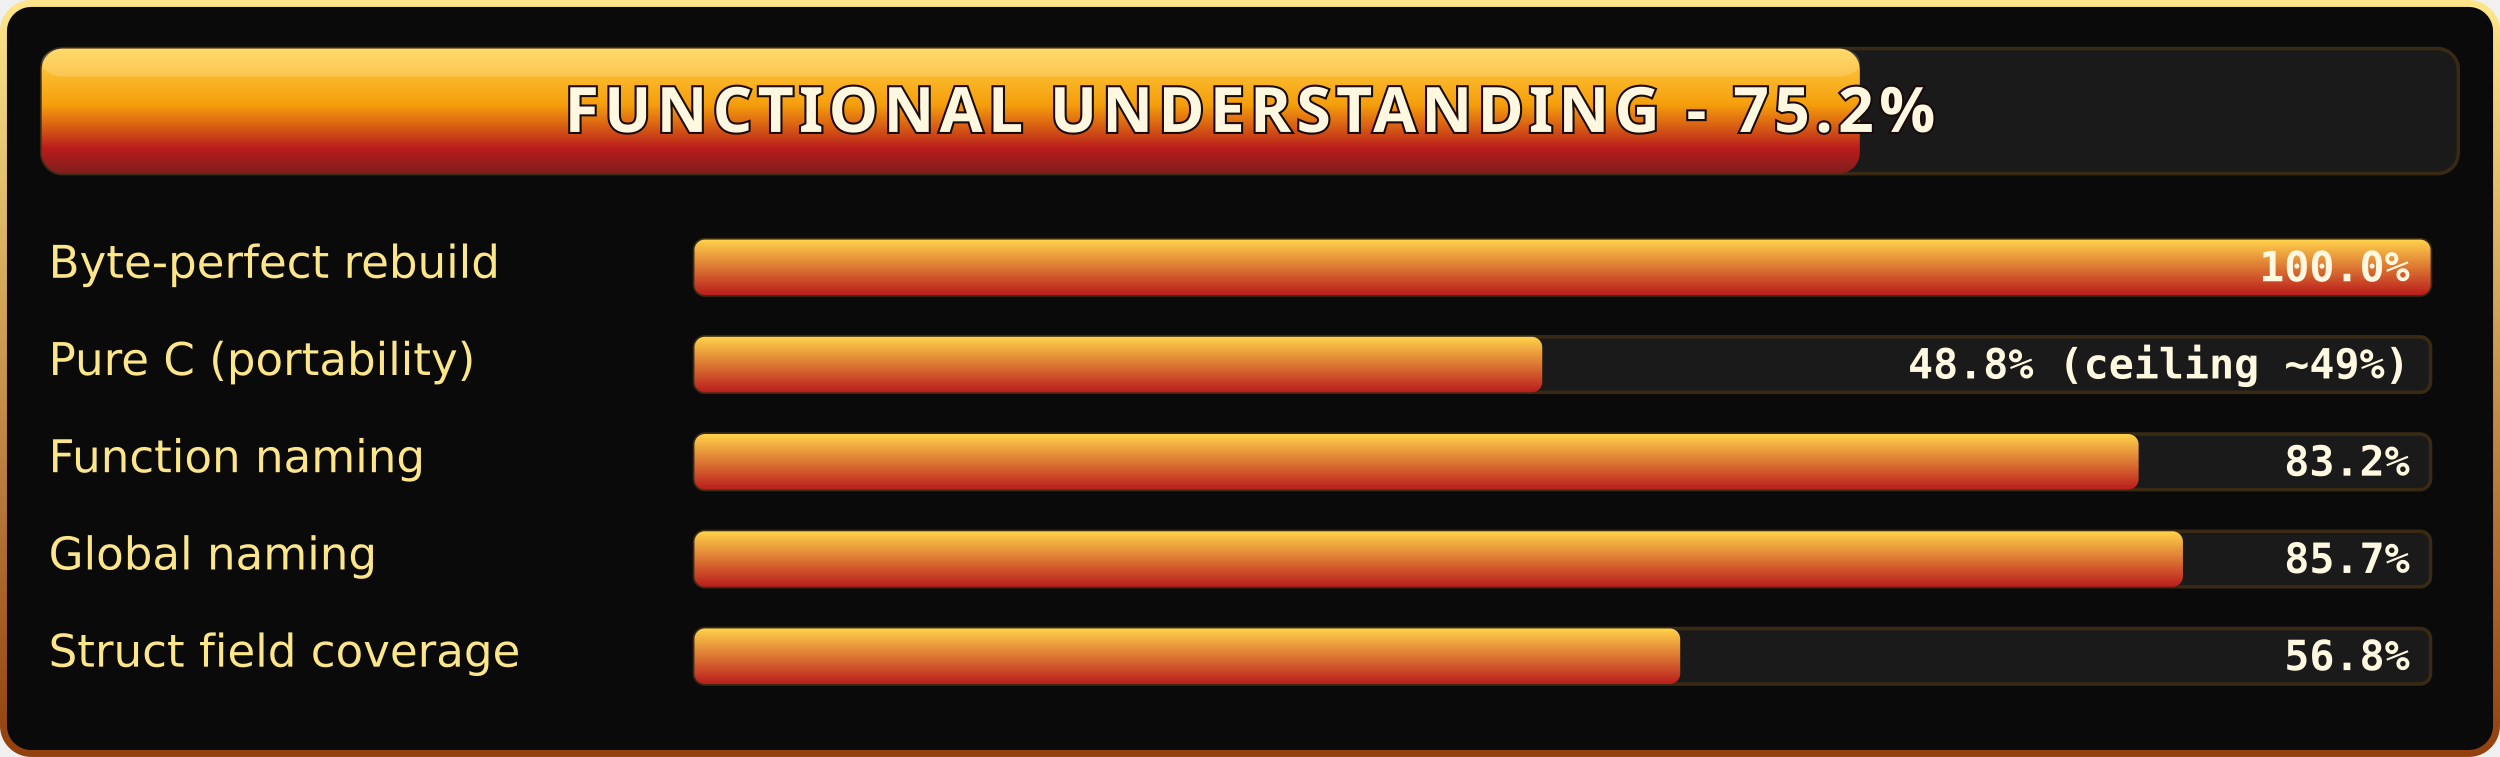
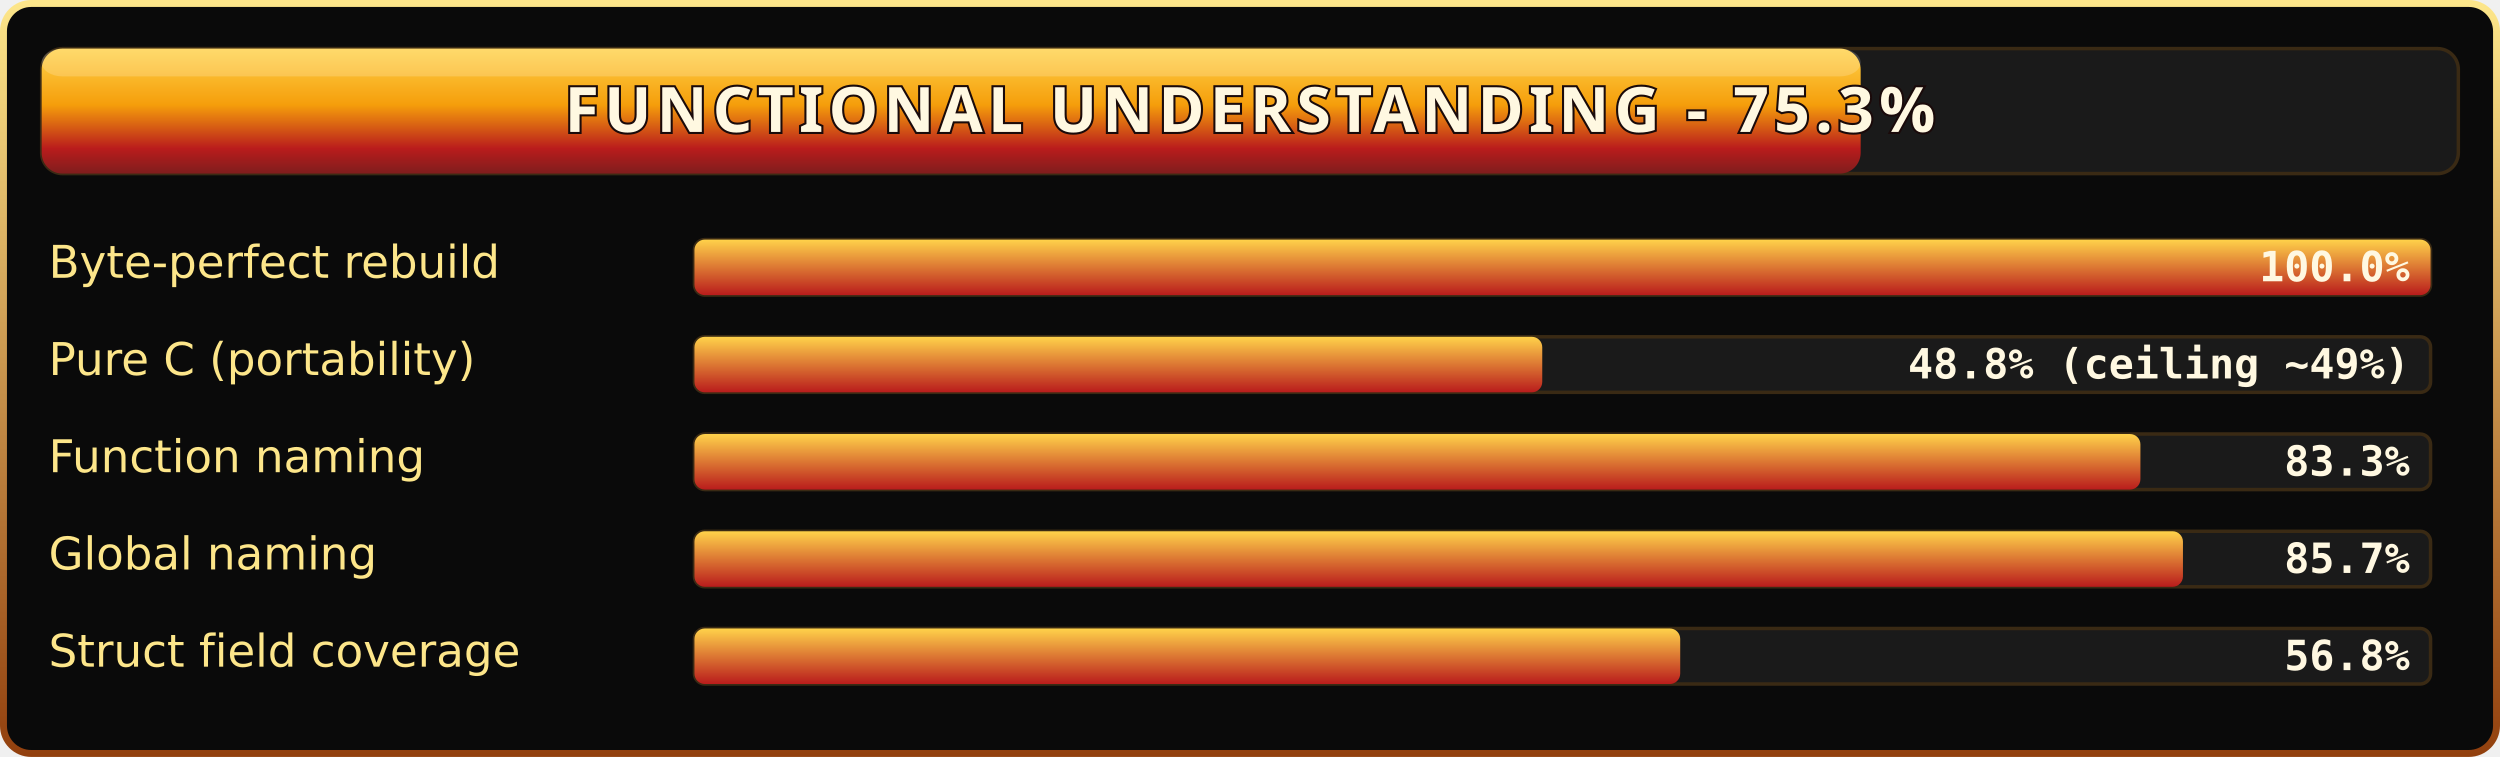
- <svg xmlns="http://www.w3.org/2000/svg" width="720" height="218" viewBox="0 0 720 218" role="img" aria-label="MK4 decomp progress 75.2%">
+ <svg xmlns="http://www.w3.org/2000/svg" width="720" height="218" viewBox="0 0 720 218" role="img" aria-label="MK4 decomp progress 75.3%">
  <defs>
    <linearGradient id="fillGrad" x1="0" y1="0" x2="0" y2="1">
      <stop offset="0%" stop-color="#ffd24a" />
      <stop offset="45%" stop-color="#f59e0b" />
      <stop offset="80%" stop-color="#b91c1c" />
      <stop offset="100%" stop-color="#7f1d1d" />
    </linearGradient>
    <linearGradient id="rowGrad" x1="0" y1="0" x2="0" y2="1">
      <stop offset="0%" stop-color="#ffd24a" />
      <stop offset="100%" stop-color="#b91c1c" />
    </linearGradient>
    <linearGradient id="borderGrad" x1="0" y1="0" x2="0" y2="1">
      <stop offset="0%" stop-color="#fde68a" />
      <stop offset="100%" stop-color="#92400e" />
    </linearGradient>
  </defs>
  <rect x="1" y="1" width="718" height="216" rx="8" ry="8" fill="#0a0a0a" stroke="url(#borderGrad)" stroke-width="2" />
  <rect x="12" y="14" width="696" height="36" rx="6" ry="6" fill="#1a1a1a" stroke="#3a2a14" stroke-width="1" />
-   <rect x="12" y="14" width="523.63" height="36" rx="6" ry="6" fill="url(#fillGrad)" />
-   <rect x="12" y="14" width="523.63" height="8" rx="6" ry="6" fill="#ffffff" opacity="0.18" />
-   <text x="360.0" y="38.0" font-family="Impact, 'Arial Black', sans-serif" font-size="18" font-weight="900" text-anchor="middle" fill="#fff8e1" stroke="#1a0a0a" stroke-width="1.2" paint-order="stroke fill" letter-spacing="1.5">FUNCTIONAL UNDERSTANDING - 75.2%</text>
+   <rect x="12" y="14" width="523.87" height="36" rx="6" ry="6" fill="url(#fillGrad)" />
+   <rect x="12" y="14" width="523.87" height="8" rx="6" ry="6" fill="#ffffff" opacity="0.18" />
+   <text x="360.0" y="38.0" font-family="Impact, 'Arial Black', sans-serif" font-size="18" font-weight="900" text-anchor="middle" fill="#fff8e1" stroke="#1a0a0a" stroke-width="1.2" paint-order="stroke fill" letter-spacing="1.5">FUNCTIONAL UNDERSTANDING - 75.3%</text>
  <text x="14" y="80" font-family="'DejaVu Sans', Verdana, sans-serif" font-size="13" fill="#fde68a">Byte-perfect rebuild</text>
  <rect x="200" y="69" width="500" height="16" rx="3" ry="3" fill="#1a1a1a" stroke="#3a2a14" stroke-width="1" />
  <rect x="200" y="69" width="500.00" height="16" rx="3" ry="3" fill="url(#rowGrad)" />
  <text x="694" y="81" font-family="'DejaVu Sans Mono', monospace" font-size="12" fill="#fff8e1" text-anchor="end" font-weight="bold">100.0%</text>
  <text x="14" y="108" font-family="'DejaVu Sans', Verdana, sans-serif" font-size="13" fill="#fde68a">Pure C (portability)</text>
  <rect x="200" y="97" width="500" height="16" rx="3" ry="3" fill="#1a1a1a" stroke="#3a2a14" stroke-width="1" />
  <rect x="200" y="97" width="244.17" height="16" rx="3" ry="3" fill="url(#rowGrad)" />
  <text x="694" y="109" font-family="'DejaVu Sans Mono', monospace" font-size="12" fill="#fff8e1" text-anchor="end" font-weight="bold">48.8% (ceiling ~49%)</text>
  <text x="14" y="136" font-family="'DejaVu Sans', Verdana, sans-serif" font-size="13" fill="#fde68a">Function naming</text>
  <rect x="200" y="125" width="500" height="16" rx="3" ry="3" fill="#1a1a1a" stroke="#3a2a14" stroke-width="1" />
-   <rect x="200" y="125" width="415.92" height="16" rx="3" ry="3" fill="url(#rowGrad)" />
-   <text x="694" y="137" font-family="'DejaVu Sans Mono', monospace" font-size="12" fill="#fff8e1" text-anchor="end" font-weight="bold">83.2%</text>
+   <rect x="200" y="125" width="416.44" height="16" rx="3" ry="3" fill="url(#rowGrad)" />
+   <text x="694" y="137" font-family="'DejaVu Sans Mono', monospace" font-size="12" fill="#fff8e1" text-anchor="end" font-weight="bold">83.3%</text>
  <text x="14" y="164" font-family="'DejaVu Sans', Verdana, sans-serif" font-size="13" fill="#fde68a">Global naming</text>
  <rect x="200" y="153" width="500" height="16" rx="3" ry="3" fill="#1a1a1a" stroke="#3a2a14" stroke-width="1" />
  <rect x="200" y="153" width="428.69" height="16" rx="3" ry="3" fill="url(#rowGrad)" />
  <text x="694" y="165" font-family="'DejaVu Sans Mono', monospace" font-size="12" fill="#fff8e1" text-anchor="end" font-weight="bold">85.7%</text>
  <text x="14" y="192" font-family="'DejaVu Sans', Verdana, sans-serif" font-size="13" fill="#fde68a">Struct field coverage</text>
  <rect x="200" y="181" width="500" height="16" rx="3" ry="3" fill="#1a1a1a" stroke="#3a2a14" stroke-width="1" />
  <rect x="200" y="181" width="283.90" height="16" rx="3" ry="3" fill="url(#rowGrad)" />
  <text x="694" y="193" font-family="'DejaVu Sans Mono', monospace" font-size="12" fill="#fff8e1" text-anchor="end" font-weight="bold">56.8%</text>
</svg>
